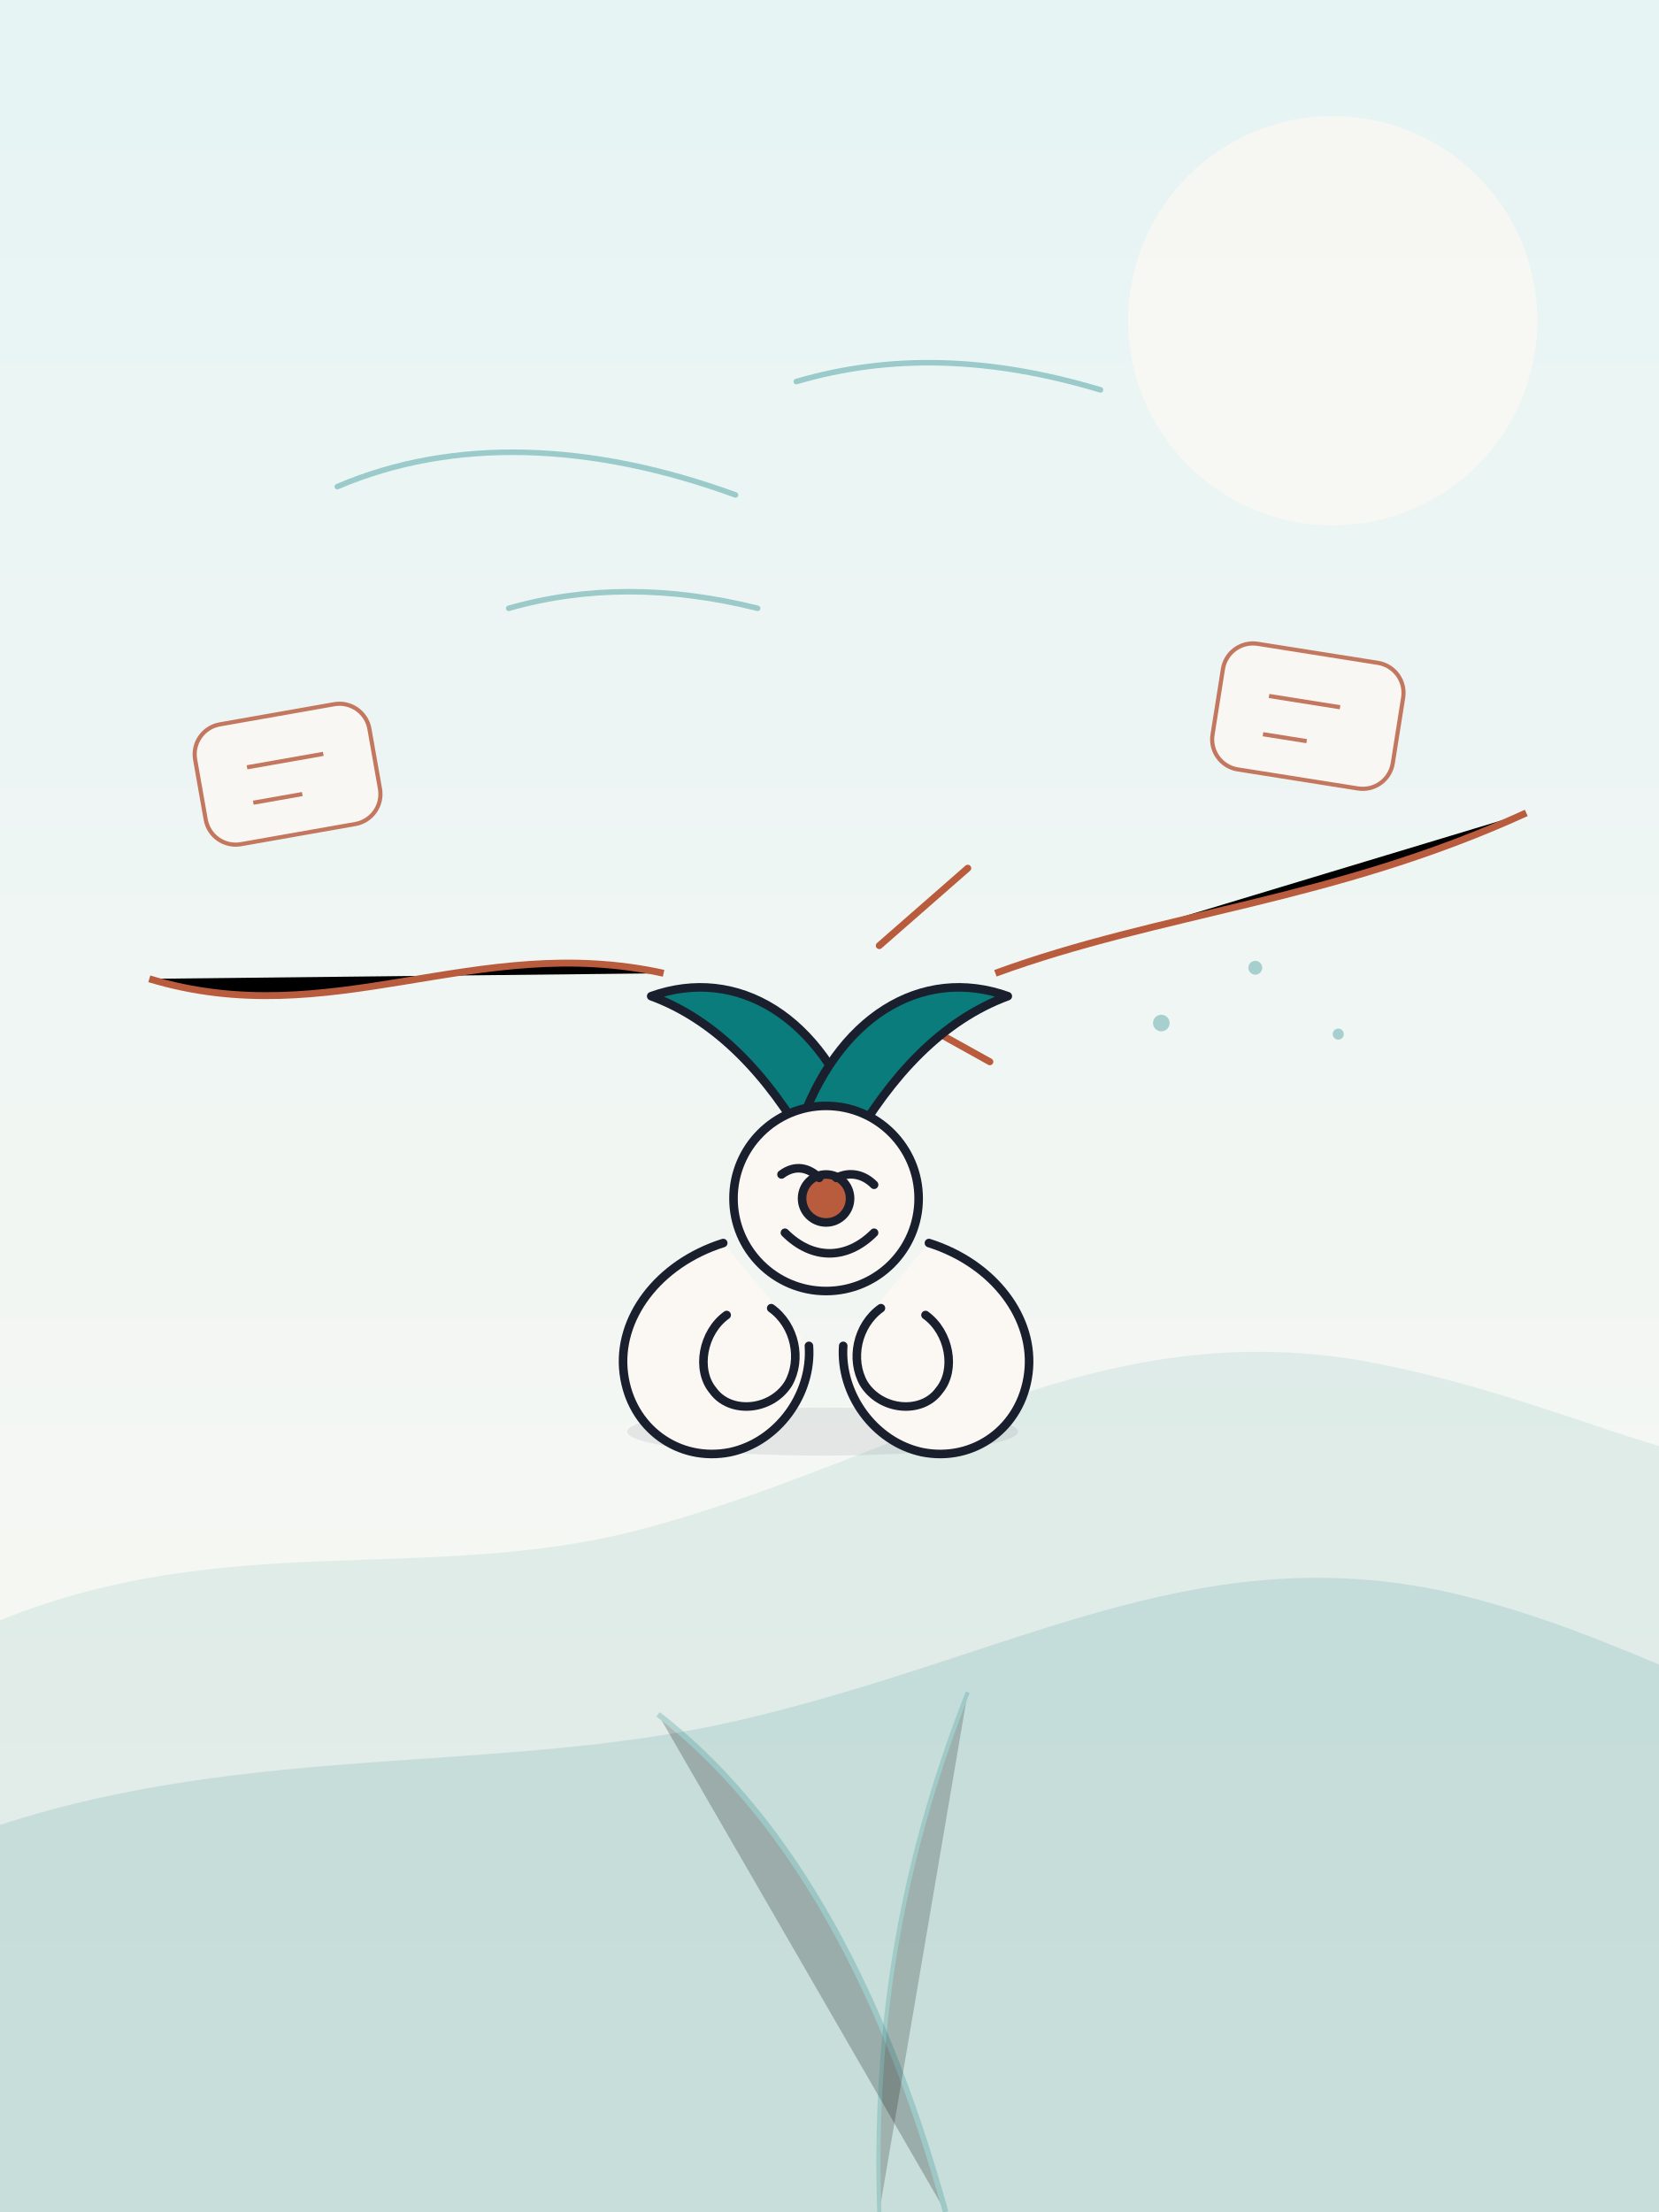
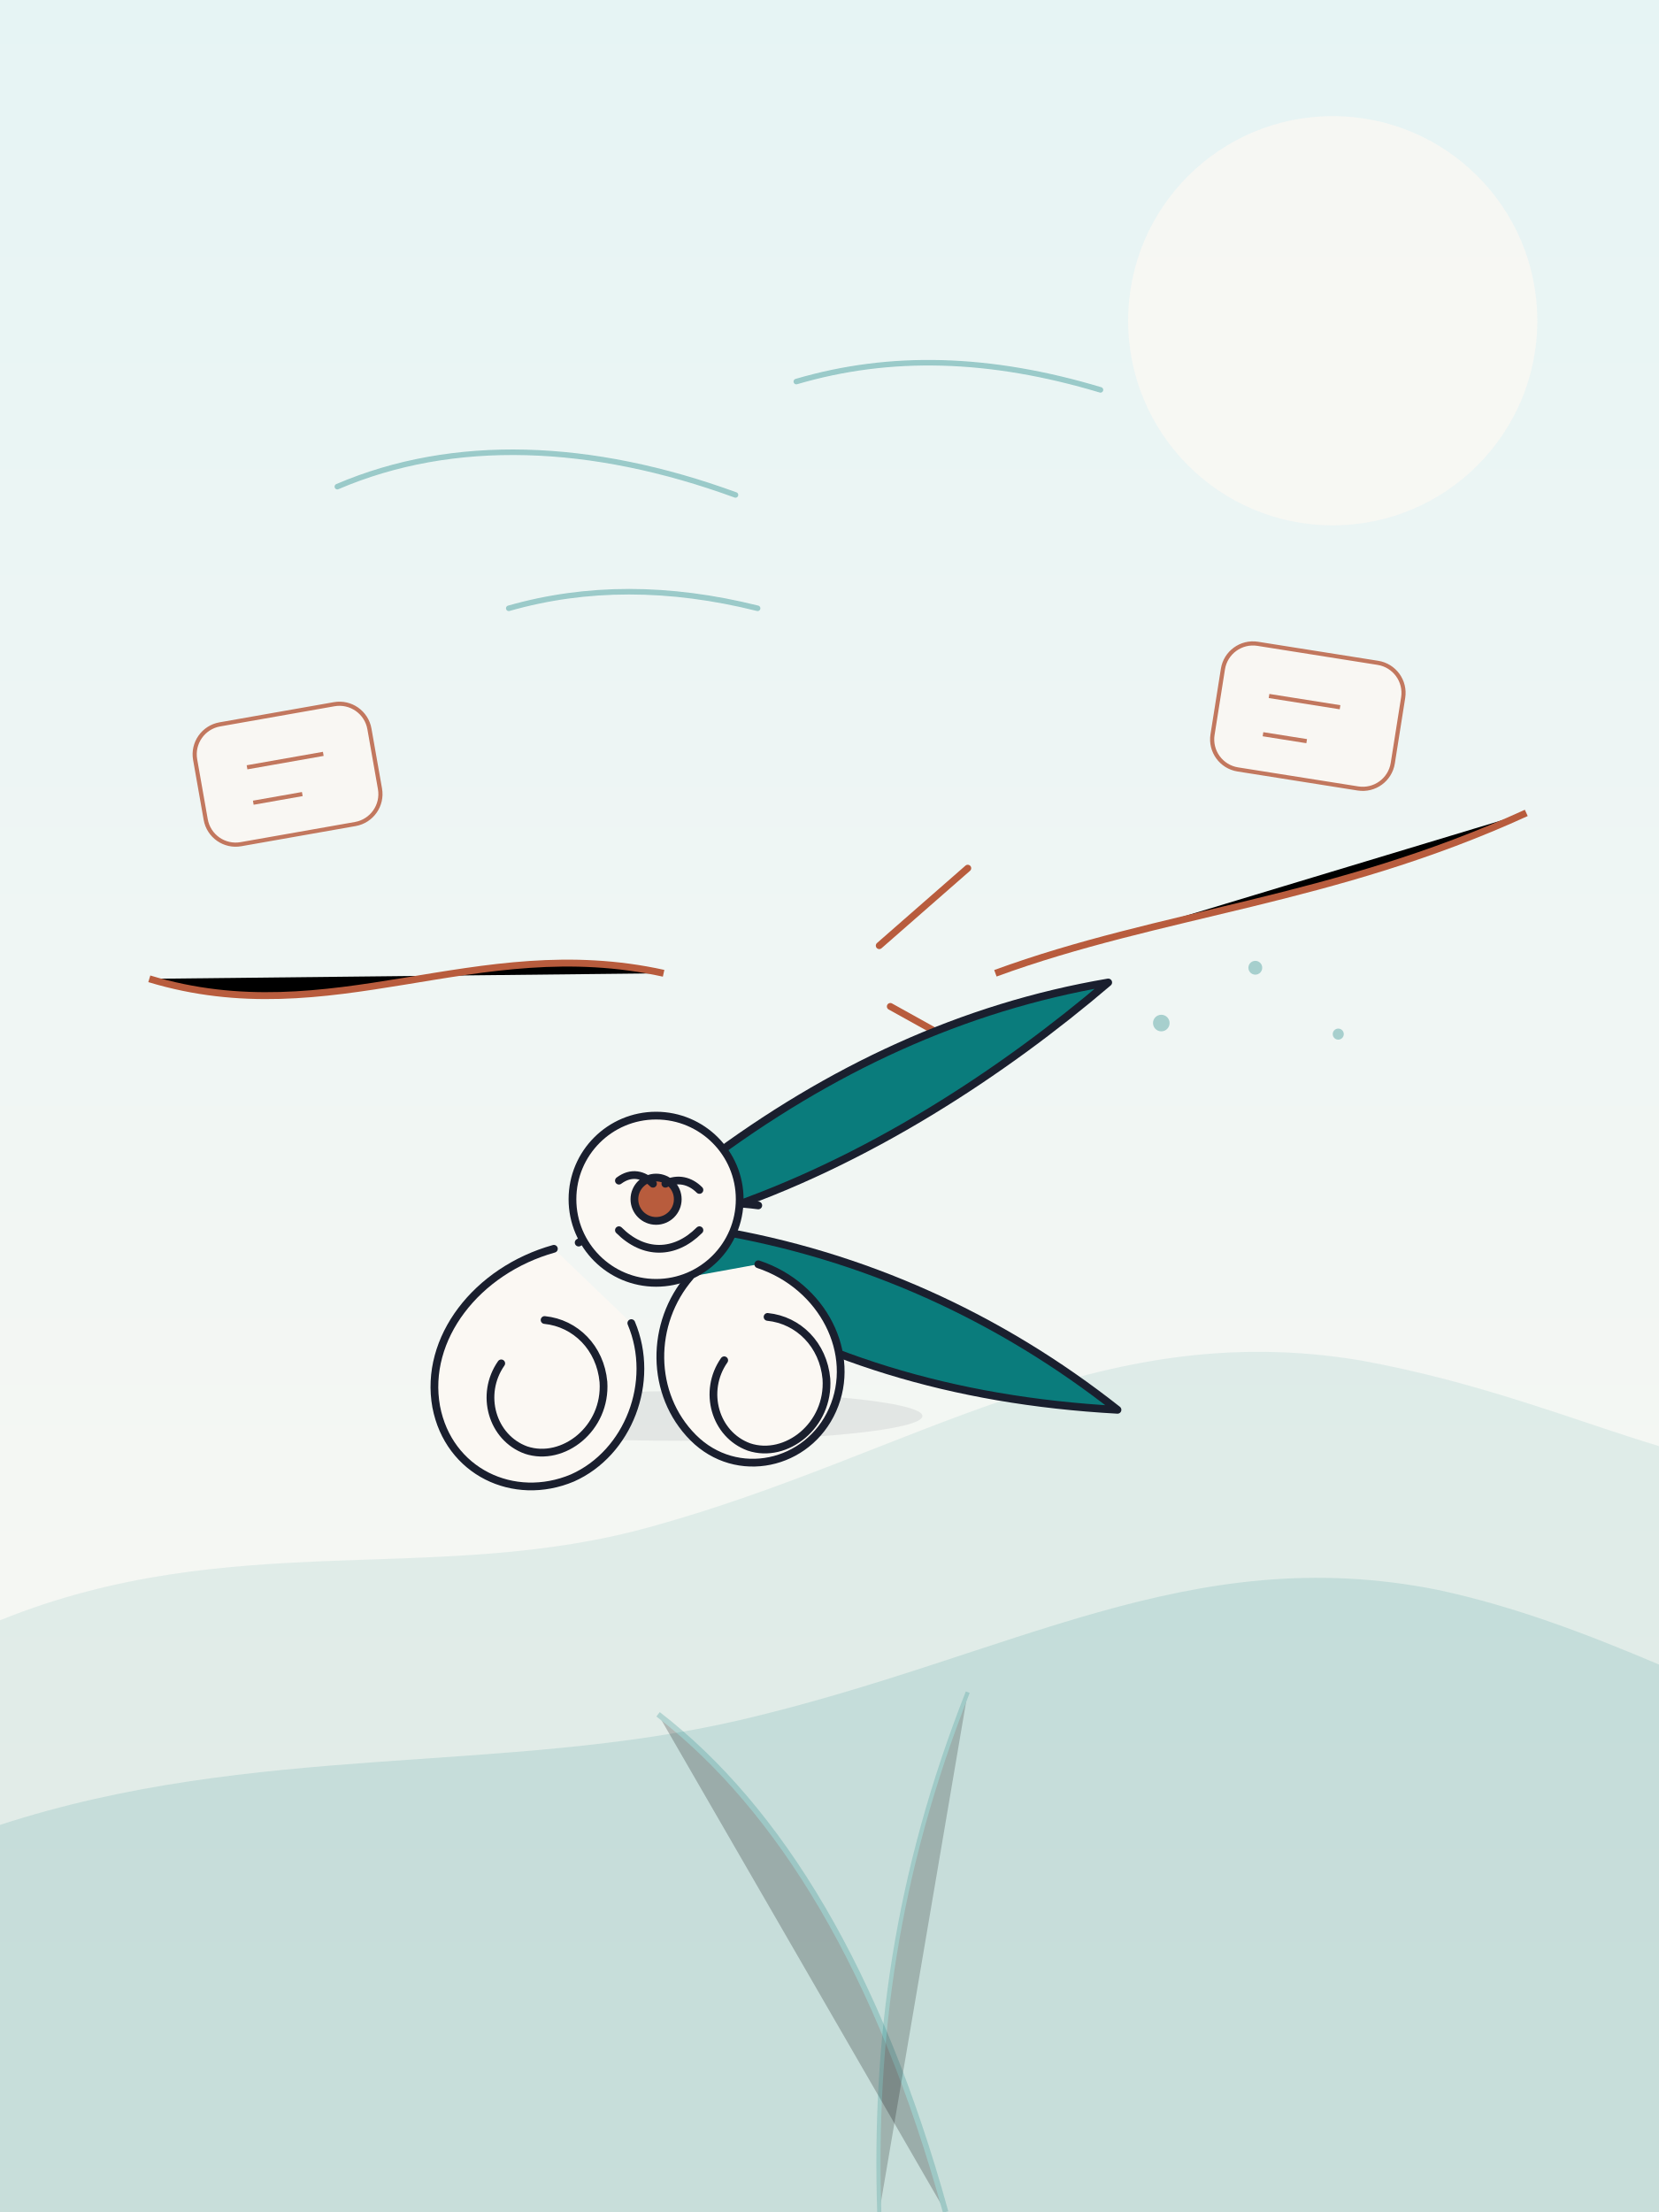
<svg xmlns="http://www.w3.org/2000/svg" width="600" height="800" viewBox="0 0 600 800" role="img" aria-labelledby="title desc">
  <defs>
    <linearGradient id="mobile-sky-light" x1="0" y1="0" x2="0" y2="1">
      <stop offset="0" stop-color="#e6f4f4" />
      <stop offset="1" stop-color="#fbf8f3" />
    </linearGradient>
  </defs>
  <rect width="600" height="800" fill="url(#mobile-sky-light)" />
  <circle cx="482" cy="116" r="74" fill="#fbf8f3" opacity=".76" />
  <path d="M0 586C84 552 158 574 236 552c94-26 160-76 256-60 44 8 78 22 108 31v277H0Z" fill="#0a7c7c" opacity=".09" />
  <path d="M0 660C92 630 182 642 268 622c98-23 162-65 252-47 28 6 54 16 80 27v198H0Z" fill="#0a7c7c" opacity=".13" />
  <path d="M238 620C282 654 318 713 342 800" stroke="#0a7c7c" stroke-width="2" opacity=".22" />
  <path d="M350 612C324 678 316 738 318 800" stroke="#0a7c7c" stroke-width="1.5" opacity=".2" />
  <path d="M54 354C120 374 172 337 240 352" stroke="#b85c3d" stroke-width="2.5" />
  <path d="M360 352C420 330 482 326 552 294" stroke="#b85c3d" stroke-width="2.5" />
  <path d="M318 342l32-28" stroke="#b85c3d" stroke-width="2.5" stroke-linecap="round" />
  <path d="M322 364l36 20" stroke="#b85c3d" stroke-width="2.5" stroke-linecap="round" />
  <g fill="#fbf8f3" stroke="#b85c3d" stroke-width="1.5" stroke-linejoin="round" opacity=".82">
    <rect x="72" y="258" width="64" height="44" rx="11" transform="rotate(-10 104 280)" />
    <path d="M90 275h28M90 288h18" transform="rotate(-10 104 280)" />
    <rect x="440" y="236" width="66" height="46" rx="11" transform="rotate(9 473 259)" />
    <path d="M458 254h26M458 268h16" transform="rotate(9 473 259)" />
  </g>
  <g fill="none" stroke="#0a7c7c" stroke-width="2" stroke-linecap="round" opacity=".36">
    <path d="M122 176c42-18 92-16 144 3" />
    <path d="M288 138c34-10 70-9 110 3" />
    <path d="M184 220c28-8 58-8 90 0" />
  </g>
-   <g transform="translate(176 302) scale(1.24)" fill="none" stroke="#1a1f2e" stroke-width="2.5" stroke-linecap="round" stroke-linejoin="round">
-     <ellipse cx="98" cy="174" rx="57" ry="7" fill="#1a1f2e" stroke="none" opacity=".08" />
-     <path d="M94 91C82 70 67 54 48 47c25-9 50 6 61 39" fill="#0a7c7c" />
-     <path d="M106 91c12-21 27-37 46-44-25-9-50 6-61 39" fill="#0a7c7c" />
-     <path d="M69 119c-19 6-31 22-29 38 2 16 16 26 31 23 14-3 24-17 23-31" fill="#fbf8f3" />
-     <path d="M129 119c19 6 31 22 29 38-2 16-16 26-31 23-14-3-24-17-23-31" fill="#fbf8f3" />
-     <path d="M70 140c-7 5-9 16-4 22 5 7 17 6 22-2 4-7 2-17-5-22" />
-     <path d="M128 140c7 5 9 16 4 22-5 7-17 6-22-2-4-7-2-17 5-22" />
-     <path d="M83 95c8 7 27 7 35 0" />
-     <circle cx="99" cy="106" r="27" fill="#fbf8f3" />
-     <circle cx="99" cy="106" r="7" fill="#b85c3d" />
-     <path d="M86 99c4-3 8-2 11 1" />
-     <path d="M102 100c4-2 8-1 11 2" />
-     <path d="M87 116c8 8 18 8 26 0" />
+   <g transform="translate(132 315) scale(1.12)" fill="none" stroke="#1a1f2e" stroke-width="2.5" stroke-linecap="round" stroke-linejoin="round">
+     <ellipse cx="102" cy="176" rx="78" ry="8" fill="#1a1f2e" stroke="none" opacity=".08" />
+     <path d="M110 94C150 64 193 44 240 36c-34 29-78 58-126 74" fill="#0a7c7c" />
+     <path d="M113 116c48 8 92 28 130 58-54-3-98-17-138-42" fill="#0a7c7c" />
+     <path d="M61 122c-25 7-42 29-38 51 4 21 25 31 44 23 18-8 27-31 19-50" fill="#fbf8f3" />
+     <path d="M105 131c-13 15-13 38 1 52 14 14 37 9 45-9 8-18-3-40-24-47" fill="#fbf8f3" />
+     <path d="M44 159c-7 10-3 24 8 28 12 4 26-7 25-22-1-11-9-19-19-20" />
+     <path d="M116 158c-7 10-3 24 8 28 12 4 26-7 25-22-1-11-9-19-19-20" />
+     <path d="M69 120c16-10 35-15 58-12" />
+     <circle cx="94" cy="106" r="27" fill="#fbf8f3" />
+     <circle cx="94" cy="106" r="7" fill="#b85c3d" />
+     <path d="M82 100c4-3 8-2 11 1" />
+     <path d="M97 101c4-2 8-1 11 2" />
+     <path d="M82 116c8 8 18 8 26 0" />
  </g>
  <g fill="#0a7c7c" opacity=".32">
    <circle cx="420" cy="370" r="3" />
    <circle cx="454" cy="350" r="2.5" />
    <circle cx="484" cy="374" r="2" />
  </g>
</svg>
